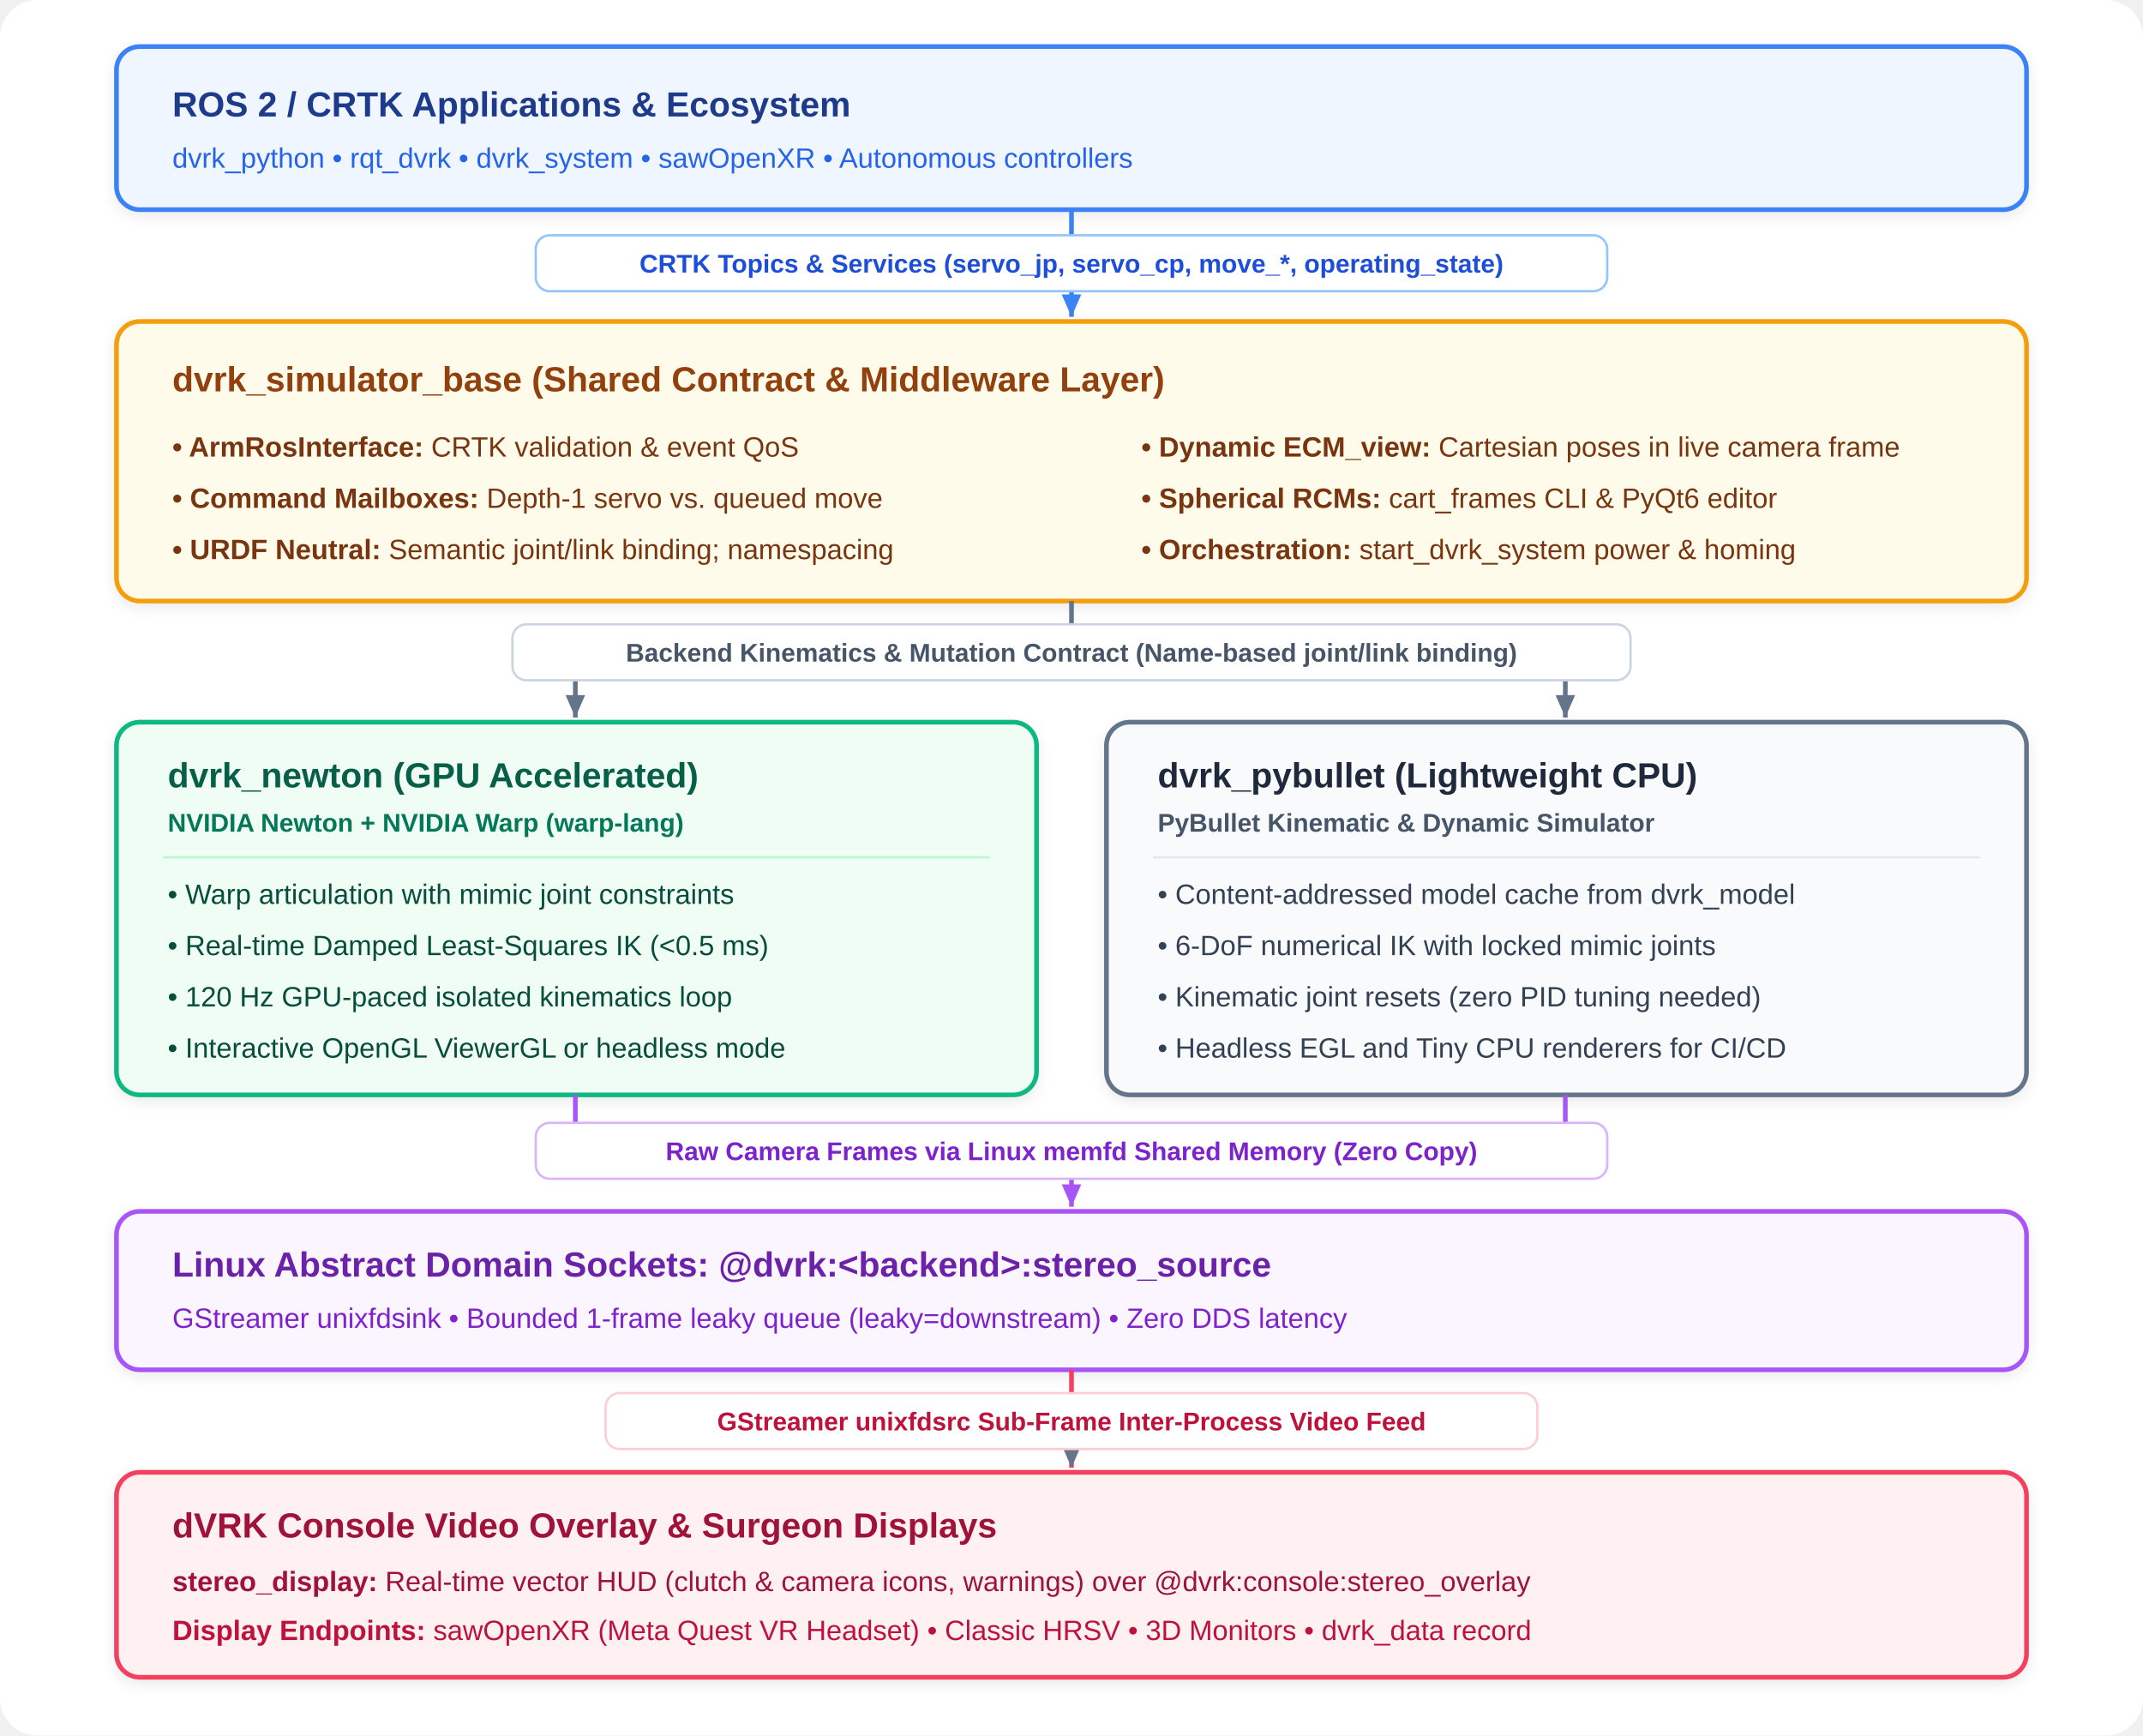
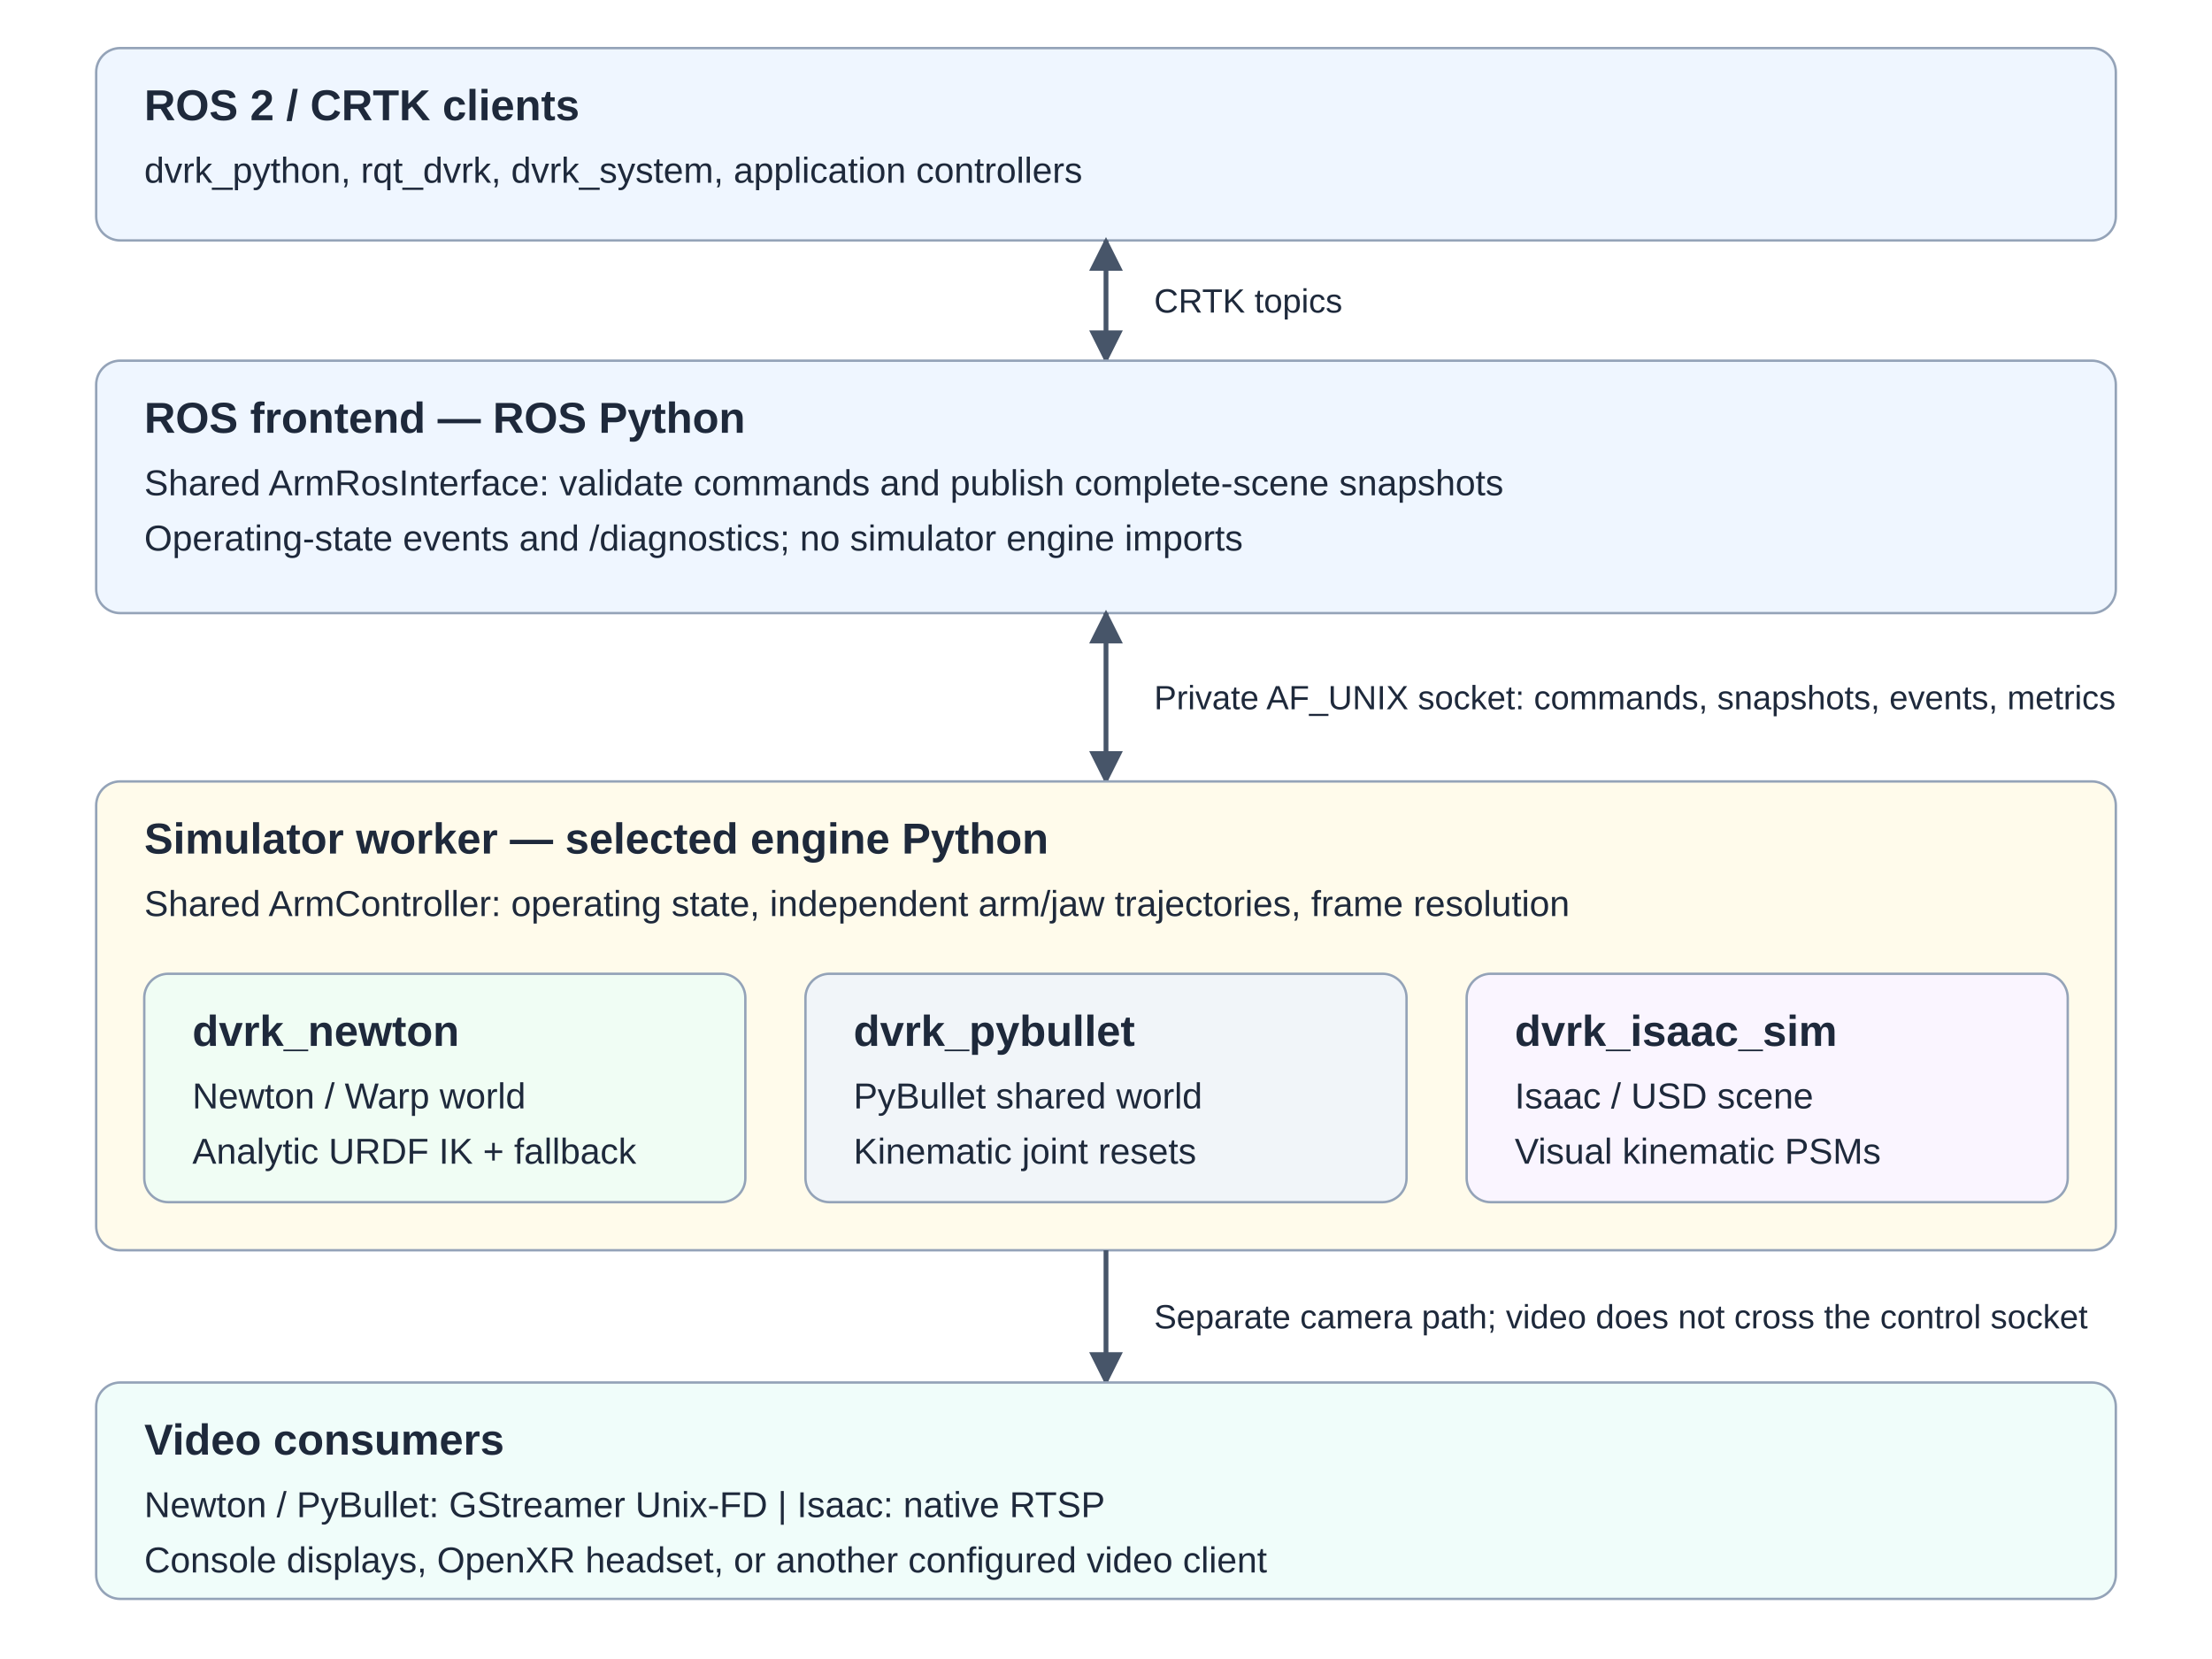
- <svg xmlns="http://www.w3.org/2000/svg" viewBox="0 0 920 745" width="100%" height="100%">
+ <svg xmlns="http://www.w3.org/2000/svg" viewBox="0 0 920 690" role="img" aria-labelledby="title description">
  <defs>
-     <style>
-       .title { font-family: Arial, Helvetica, sans-serif; font-size: 15px; font-weight: 700; }
-       .subtitle { font-family: Arial, Helvetica, sans-serif; font-size: 12px; font-weight: 500; }
-       .badge { font-family: Arial, Helvetica, sans-serif; font-size: 11px; font-weight: 600; }
-       .bullet { font-family: Arial, Helvetica, sans-serif; font-size: 12px; }
-       .arrow-text { font-family: Arial, Helvetica, sans-serif; font-size: 11px; font-weight: 600; }
-     </style>
-     <filter id="shadow" x="-2%" y="-4%" width="104%" height="110%" filterUnits="userSpaceOnUse">
-       <feDropShadow dx="0" dy="2" stdDeviation="3" flood-opacity="0.08" />
-     </filter>
-     <marker id="arrow" viewBox="0 0 10 10" refX="8" refY="5" markerWidth="6" markerHeight="6" orient="auto-start-reverse">
-       <path d="M 0 1.5 L 8 5 L 0 8.5 z" fill="#64748b" />
-     </marker>
-     <marker id="arrow-blue" viewBox="0 0 10 10" refX="8" refY="5" markerWidth="6" markerHeight="6" orient="auto-start-reverse">
-       <path d="M 0 1.5 L 8 5 L 0 8.5 z" fill="#3b82f6" />
-     </marker>
-     <marker id="arrow-purple" viewBox="0 0 10 10" refX="8" refY="5" markerWidth="6" markerHeight="6" orient="auto-start-reverse">
-       <path d="M 0 1.5 L 8 5 L 0 8.5 z" fill="#a855f7" />
+     <style>text {font-family: Arial, Helvetica, sans-serif; fill: #1e293b; font-size: 15px;} .title {font-size: 18px; font-weight: bold;} .label {font-size: 14px;}</style>
+     <marker id="arrow" viewBox="0 0 10 10" refX="9" refY="5" markerWidth="7" markerHeight="7" orient="auto-start-reverse">
+       <path d="M 0 0 L 10 5 L 0 10 z" fill="#475569" />
    </marker>
  </defs>
-   <rect width="920" height="745" fill="#ffffff" rx="16" />
-   <g transform="translate(50, 20)">
-     <rect width="820" height="70" rx="10" fill="#eff6ff" stroke="#3b82f6" stroke-width="2" filter="url(#shadow)" />
-     <text x="24" y="30" class="title" fill="#1e3a8a">ROS 2 / CRTK Applications &amp; Ecosystem</text>
-     <text x="24" y="52" class="subtitle" fill="#2563eb">dvrk_python  •  rqt_dvrk  •  dvrk_system  •  sawOpenXR  •  Autonomous controllers</text>
-   </g>
-   <line x1="460" y1="90" x2="460" y2="136" stroke="#3b82f6" stroke-width="2" marker-end="url(#arrow-blue)" />
-   <rect x="230" y="101" width="460" height="24" rx="6" fill="#ffffff" stroke="#93c5fd" stroke-width="1" />
-   <text x="460" y="117" text-anchor="middle" class="arrow-text" fill="#1d4ed8">CRTK Topics &amp; Services (servo_jp, servo_cp, move_*, operating_state)</text>
-   <g transform="translate(50, 138)">
-     <rect width="820" height="120" rx="10" fill="#fffbeb" stroke="#f59e0b" stroke-width="2" filter="url(#shadow)" />
-     <text x="24" y="30" class="title" fill="#92400e">dvrk_simulator_base (Shared Contract &amp; Middleware Layer)</text>
-     <text x="24" y="58" class="bullet" fill="#78350f">
-       <tspan font-weight="700">• ArmRosInterface:</tspan> CRTK validation &amp; event QoS</text>
-     <text x="24" y="80" class="bullet" fill="#78350f">
-       <tspan font-weight="700">• Command Mailboxes:</tspan> Depth-1 servo vs. queued move</text>
-     <text x="24" y="102" class="bullet" fill="#78350f">
-       <tspan font-weight="700">• URDF Neutral:</tspan> Semantic joint/link binding; namespacing</text>
-     <text x="440" y="58" class="bullet" fill="#78350f">
-       <tspan font-weight="700">• Dynamic ECM_view:</tspan> Cartesian poses in live camera frame</text>
-     <text x="440" y="80" class="bullet" fill="#78350f">
-       <tspan font-weight="700">• Spherical RCMs:</tspan> cart_frames CLI &amp; PyQt6 editor</text>
-     <text x="440" y="102" class="bullet" fill="#78350f">
-       <tspan font-weight="700">• Orchestration:</tspan> start_dvrk_system power &amp; homing</text>
-   </g>
-   <path d="M 460 258 L 460 280 L 247 280 L 247 308" fill="none" stroke="#64748b" stroke-width="2" marker-end="url(#arrow)" />
-   <path d="M 460 280 L 672 280 L 672 308" fill="none" stroke="#64748b" stroke-width="2" marker-end="url(#arrow)" />
-   <rect x="220" y="268" width="480" height="24" rx="6" fill="#ffffff" stroke="#cbd5e1" stroke-width="1" />
-   <text x="460" y="284" text-anchor="middle" class="arrow-text" fill="#475569">Backend Kinematics &amp; Mutation Contract (Name-based joint/link binding)</text>
-   <g transform="translate(50, 310)">
-     <rect width="395" height="160" rx="10" fill="#f0fdf4" stroke="#10b981" stroke-width="2" filter="url(#shadow)" />
-     <text x="22" y="28" class="title" fill="#065f46">dvrk_newton (GPU Accelerated)</text>
-     <text x="22" y="47" class="badge" fill="#047857">NVIDIA Newton + NVIDIA Warp (warp-lang)</text>
-     <line x1="20" y1="58" x2="375" y2="58" stroke="#bbf7d0" stroke-width="1" />
-     <text x="22" y="78" class="bullet" fill="#064e3b">• Warp articulation with mimic joint constraints</text>
-     <text x="22" y="100" class="bullet" fill="#064e3b">• Real-time Damped Least-Squares IK (&lt;0.5 ms)</text>
-     <text x="22" y="122" class="bullet" fill="#064e3b">• 120 Hz GPU-paced isolated kinematics loop</text>
-     <text x="22" y="144" class="bullet" fill="#064e3b">• Interactive OpenGL ViewerGL or headless mode</text>
-   </g>
-   <g transform="translate(475, 310)">
-     <rect width="395" height="160" rx="10" fill="#f8fafc" stroke="#64748b" stroke-width="2" filter="url(#shadow)" />
-     <text x="22" y="28" class="title" fill="#1e293b">dvrk_pybullet (Lightweight CPU)</text>
-     <text x="22" y="47" class="badge" fill="#475569">PyBullet Kinematic &amp; Dynamic Simulator</text>
-     <line x1="20" y1="58" x2="375" y2="58" stroke="#e2e8f0" stroke-width="1" />
-     <text x="22" y="78" class="bullet" fill="#334155">• Content-addressed model cache from dvrk_model</text>
-     <text x="22" y="100" class="bullet" fill="#334155">• 6-DoF numerical IK with locked mimic joints</text>
-     <text x="22" y="122" class="bullet" fill="#334155">• Kinematic joint resets (zero PID tuning needed)</text>
-     <text x="22" y="144" class="bullet" fill="#334155">• Headless EGL and Tiny CPU renderers for CI/CD</text>
-   </g>
-   <path d="M 247 470 L 247 494 L 460 494 L 460 518" fill="none" stroke="#a855f7" stroke-width="2" marker-end="url(#arrow-purple)" />
-   <path d="M 672 470 L 672 494 L 460 494" fill="none" stroke="#a855f7" stroke-width="2" />
-   <rect x="230" y="482" width="460" height="24" rx="6" fill="#ffffff" stroke="#d8b4fe" stroke-width="1" />
-   <text x="460" y="498" text-anchor="middle" class="arrow-text" fill="#7e22ce">Raw Camera Frames via Linux memfd Shared Memory (Zero Copy)</text>
-   <g transform="translate(50, 520)">
-     <rect width="820" height="68" rx="10" fill="#faf5ff" stroke="#a855f7" stroke-width="2" filter="url(#shadow)" />
-     <text x="24" y="28" class="title" fill="#6b21a8">Linux Abstract Domain Sockets: @dvrk:&lt;backend&gt;:stereo_source</text>
-     <text x="24" y="50" class="subtitle" fill="#7e22ce">GStreamer unixfdsink  •  Bounded 1-frame leaky queue (leaky=downstream)  •  Zero DDS latency</text>
-   </g>
-   <line x1="460" y1="588" x2="460" y2="630" stroke="#f43f5e" stroke-width="2" marker-end="url(#arrow)" />
-   <rect x="260" y="598" width="400" height="24" rx="6" fill="#ffffff" stroke="#fecdd3" stroke-width="1" />
-   <text x="460" y="614" text-anchor="middle" class="arrow-text" fill="#be123c">GStreamer unixfdsrc Sub-Frame Inter-Process Video Feed</text>
-   <g transform="translate(50, 632)">
-     <rect width="820" height="88" rx="10" fill="#fff1f2" stroke="#f43f5e" stroke-width="2" filter="url(#shadow)" />
-     <text x="24" y="28" class="title" fill="#9f1239">dVRK Console Video Overlay &amp; Surgeon Displays</text>
-     <text x="24" y="51" class="bullet" fill="#9f1239">
-       <tspan font-weight="700">stereo_display:</tspan> Real-time vector HUD (clutch &amp; camera icons, warnings) over @dvrk:console:stereo_overlay</text>
-     <text x="24" y="72" class="subtitle" fill="#be123c">
-       <tspan font-weight="700">Display Endpoints:</tspan> sawOpenXR (Meta Quest VR Headset)  •  Classic HRSV  •  3D Monitors  •  dvrk_data record</text>
-   </g>
+   <rect width="920" height="690" fill="white" />
+   <rect x="40" y="20" width="840" height="80" rx="10" fill="#eff6ff" stroke="#94a3b8" />
+   <text x="60" y="50" class="title">ROS 2 / CRTK clients</text>
+   <text x="60" y="76">dvrk_python, rqt_dvrk, dvrk_system, application controllers</text>
+   <line x1="460" y1="100" x2="460" y2="150" stroke="#475569" stroke-width="2" marker-end="url(#arrow)" marker-start="url(#arrow)" />
+   <text x="480" y="130.0" class="label">CRTK topics</text>
+   <rect x="40" y="150" width="840" height="105" rx="10" fill="#eff6ff" stroke="#94a3b8" />
+   <text x="60" y="180" class="title">ROS frontend — ROS Python</text>
+   <text x="60" y="206">Shared ArmRosInterface: validate commands and publish complete-scene snapshots</text>
+   <text x="60" y="229">Operating-state events and /diagnostics; no simulator engine imports</text>
+   <line x1="460" y1="255" x2="460" y2="325" stroke="#475569" stroke-width="2" marker-end="url(#arrow)" marker-start="url(#arrow)" />
+   <text x="480" y="295.0" class="label">Private AF_UNIX socket: commands, snapshots, events, metrics</text>
+   <rect x="40" y="325" width="840" height="195" rx="10" fill="#fffbeb" stroke="#94a3b8" />
+   <text x="60" y="355" class="title">Simulator worker — selected engine Python</text>
+   <text x="60" y="381">Shared ArmController: operating state, independent arm/jaw trajectories, frame resolution</text>
+   <rect x="60" y="405" width="250" height="95" rx="10" fill="#f0fdf4" stroke="#94a3b8" />
+   <text x="80" y="435" class="title">dvrk_newton</text>
+   <text x="80" y="461">Newton / Warp world</text>
+   <text x="80" y="484">Analytic URDF IK + fallback</text>
+   <rect x="335" y="405" width="250" height="95" rx="10" fill="#f1f5f9" stroke="#94a3b8" />
+   <text x="355" y="435" class="title">dvrk_pybullet</text>
+   <text x="355" y="461">PyBullet shared world</text>
+   <text x="355" y="484">Kinematic joint resets</text>
+   <rect x="610" y="405" width="250" height="95" rx="10" fill="#faf5ff" stroke="#94a3b8" />
+   <text x="630" y="435" class="title">dvrk_isaac_sim</text>
+   <text x="630" y="461">Isaac / USD scene</text>
+   <text x="630" y="484">Visual kinematic PSMs</text>
+   <line x1="460" y1="520" x2="460" y2="575" stroke="#475569" stroke-width="2" marker-end="url(#arrow)" />
+   <text x="480" y="552.5" class="label">Separate camera path; video does not cross the control socket</text>
+   <rect x="40" y="575" width="840" height="90" rx="10" fill="#f0fdfa" stroke="#94a3b8" />
+   <text x="60" y="605" class="title">Video consumers</text>
+   <text x="60" y="631">Newton / PyBullet: GStreamer Unix-FD     |     Isaac: native RTSP</text>
+   <text x="60" y="654">Console displays, OpenXR headset, or another configured video client</text>
</svg>
